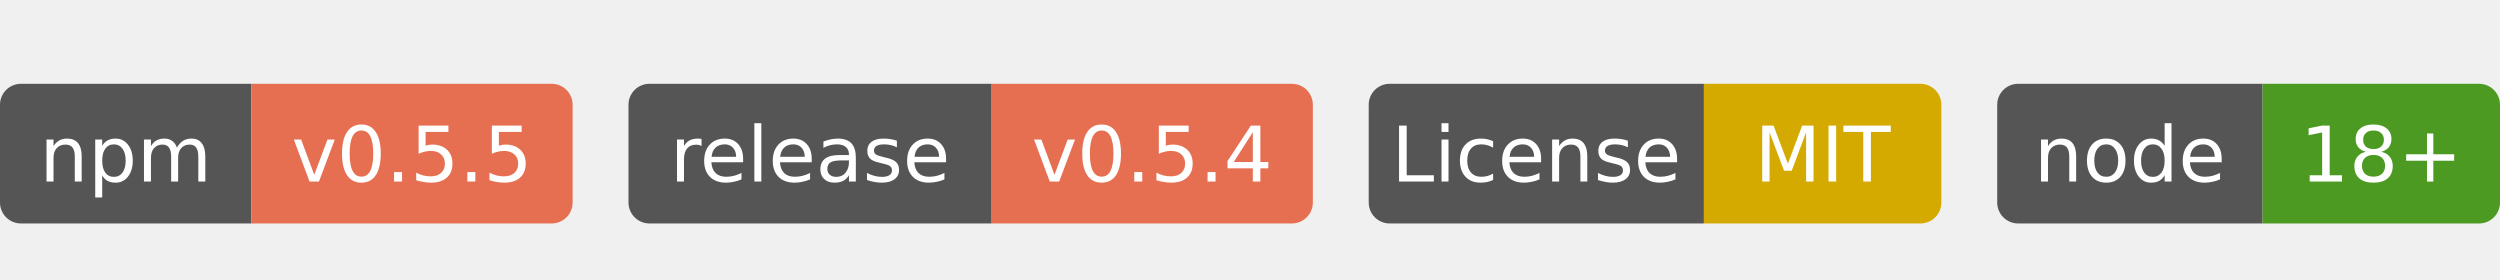
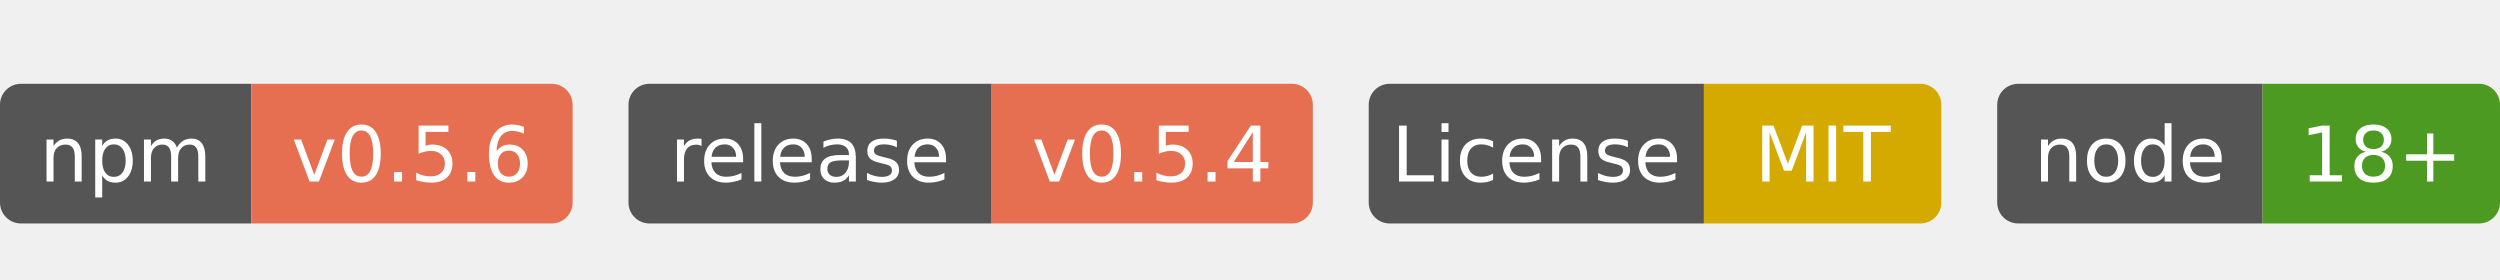
- <svg xmlns="http://www.w3.org/2000/svg" width="358" height="40" viewBox="0 0 358 40" role="img" aria-label="npm v0.5.5, release v0.5.4, MIT license, Node 18+">
+ <svg xmlns="http://www.w3.org/2000/svg" width="358" height="40" viewBox="0 0 358 40" role="img" aria-label="npm v0.5.6, release v0.5.4, MIT license, Node 18+">
  <defs>
    <clipPath id="npm">
      <rect x="0" y="12" width="82" height="20" rx="3" />
    </clipPath>
    <clipPath id="release">
      <rect x="90" y="12" width="98" height="20" rx="3" />
    </clipPath>
    <clipPath id="license">
      <rect x="196" y="12" width="82" height="20" rx="3" />
    </clipPath>
    <clipPath id="node">
      <rect x="286" y="12" width="72" height="20" rx="3" />
    </clipPath>
  </defs>
  <g clip-path="url(#npm)">
    <rect x="0" y="12" width="36" height="20" fill="#555" />
    <rect x="36" y="12" width="46" height="20" fill="#e76f51" />
  </g>
  <g clip-path="url(#release)">
    <rect x="90" y="12" width="52" height="20" fill="#555" />
    <rect x="142" y="12" width="46" height="20" fill="#e76f51" />
  </g>
  <g clip-path="url(#license)">
    <rect x="196" y="12" width="48" height="20" fill="#555" />
    <rect x="244" y="12" width="34" height="20" fill="#d4aa00" />
  </g>
  <g clip-path="url(#node)">
    <rect x="286" y="12" width="38" height="20" fill="#555" />
    <rect x="324" y="12" width="34" height="20" fill="#4c9a22" />
  </g>
  <g fill="#fff" font-family="Verdana,DejaVu Sans,sans-serif" font-size="11">
    <text x="18" y="26" text-anchor="middle">npm</text>
-     <text x="59" y="26" text-anchor="middle">v0.5.5</text>
+     <text x="59" y="26" text-anchor="middle">v0.5.6</text>
    <text x="116" y="26" text-anchor="middle">release</text>
    <text x="165" y="26" text-anchor="middle">v0.5.4</text>
    <text x="220" y="26" text-anchor="middle">License</text>
    <text x="261" y="26" text-anchor="middle">MIT</text>
    <text x="305" y="26" text-anchor="middle">node</text>
    <text x="341" y="26" text-anchor="middle">18+</text>
  </g>
</svg>
